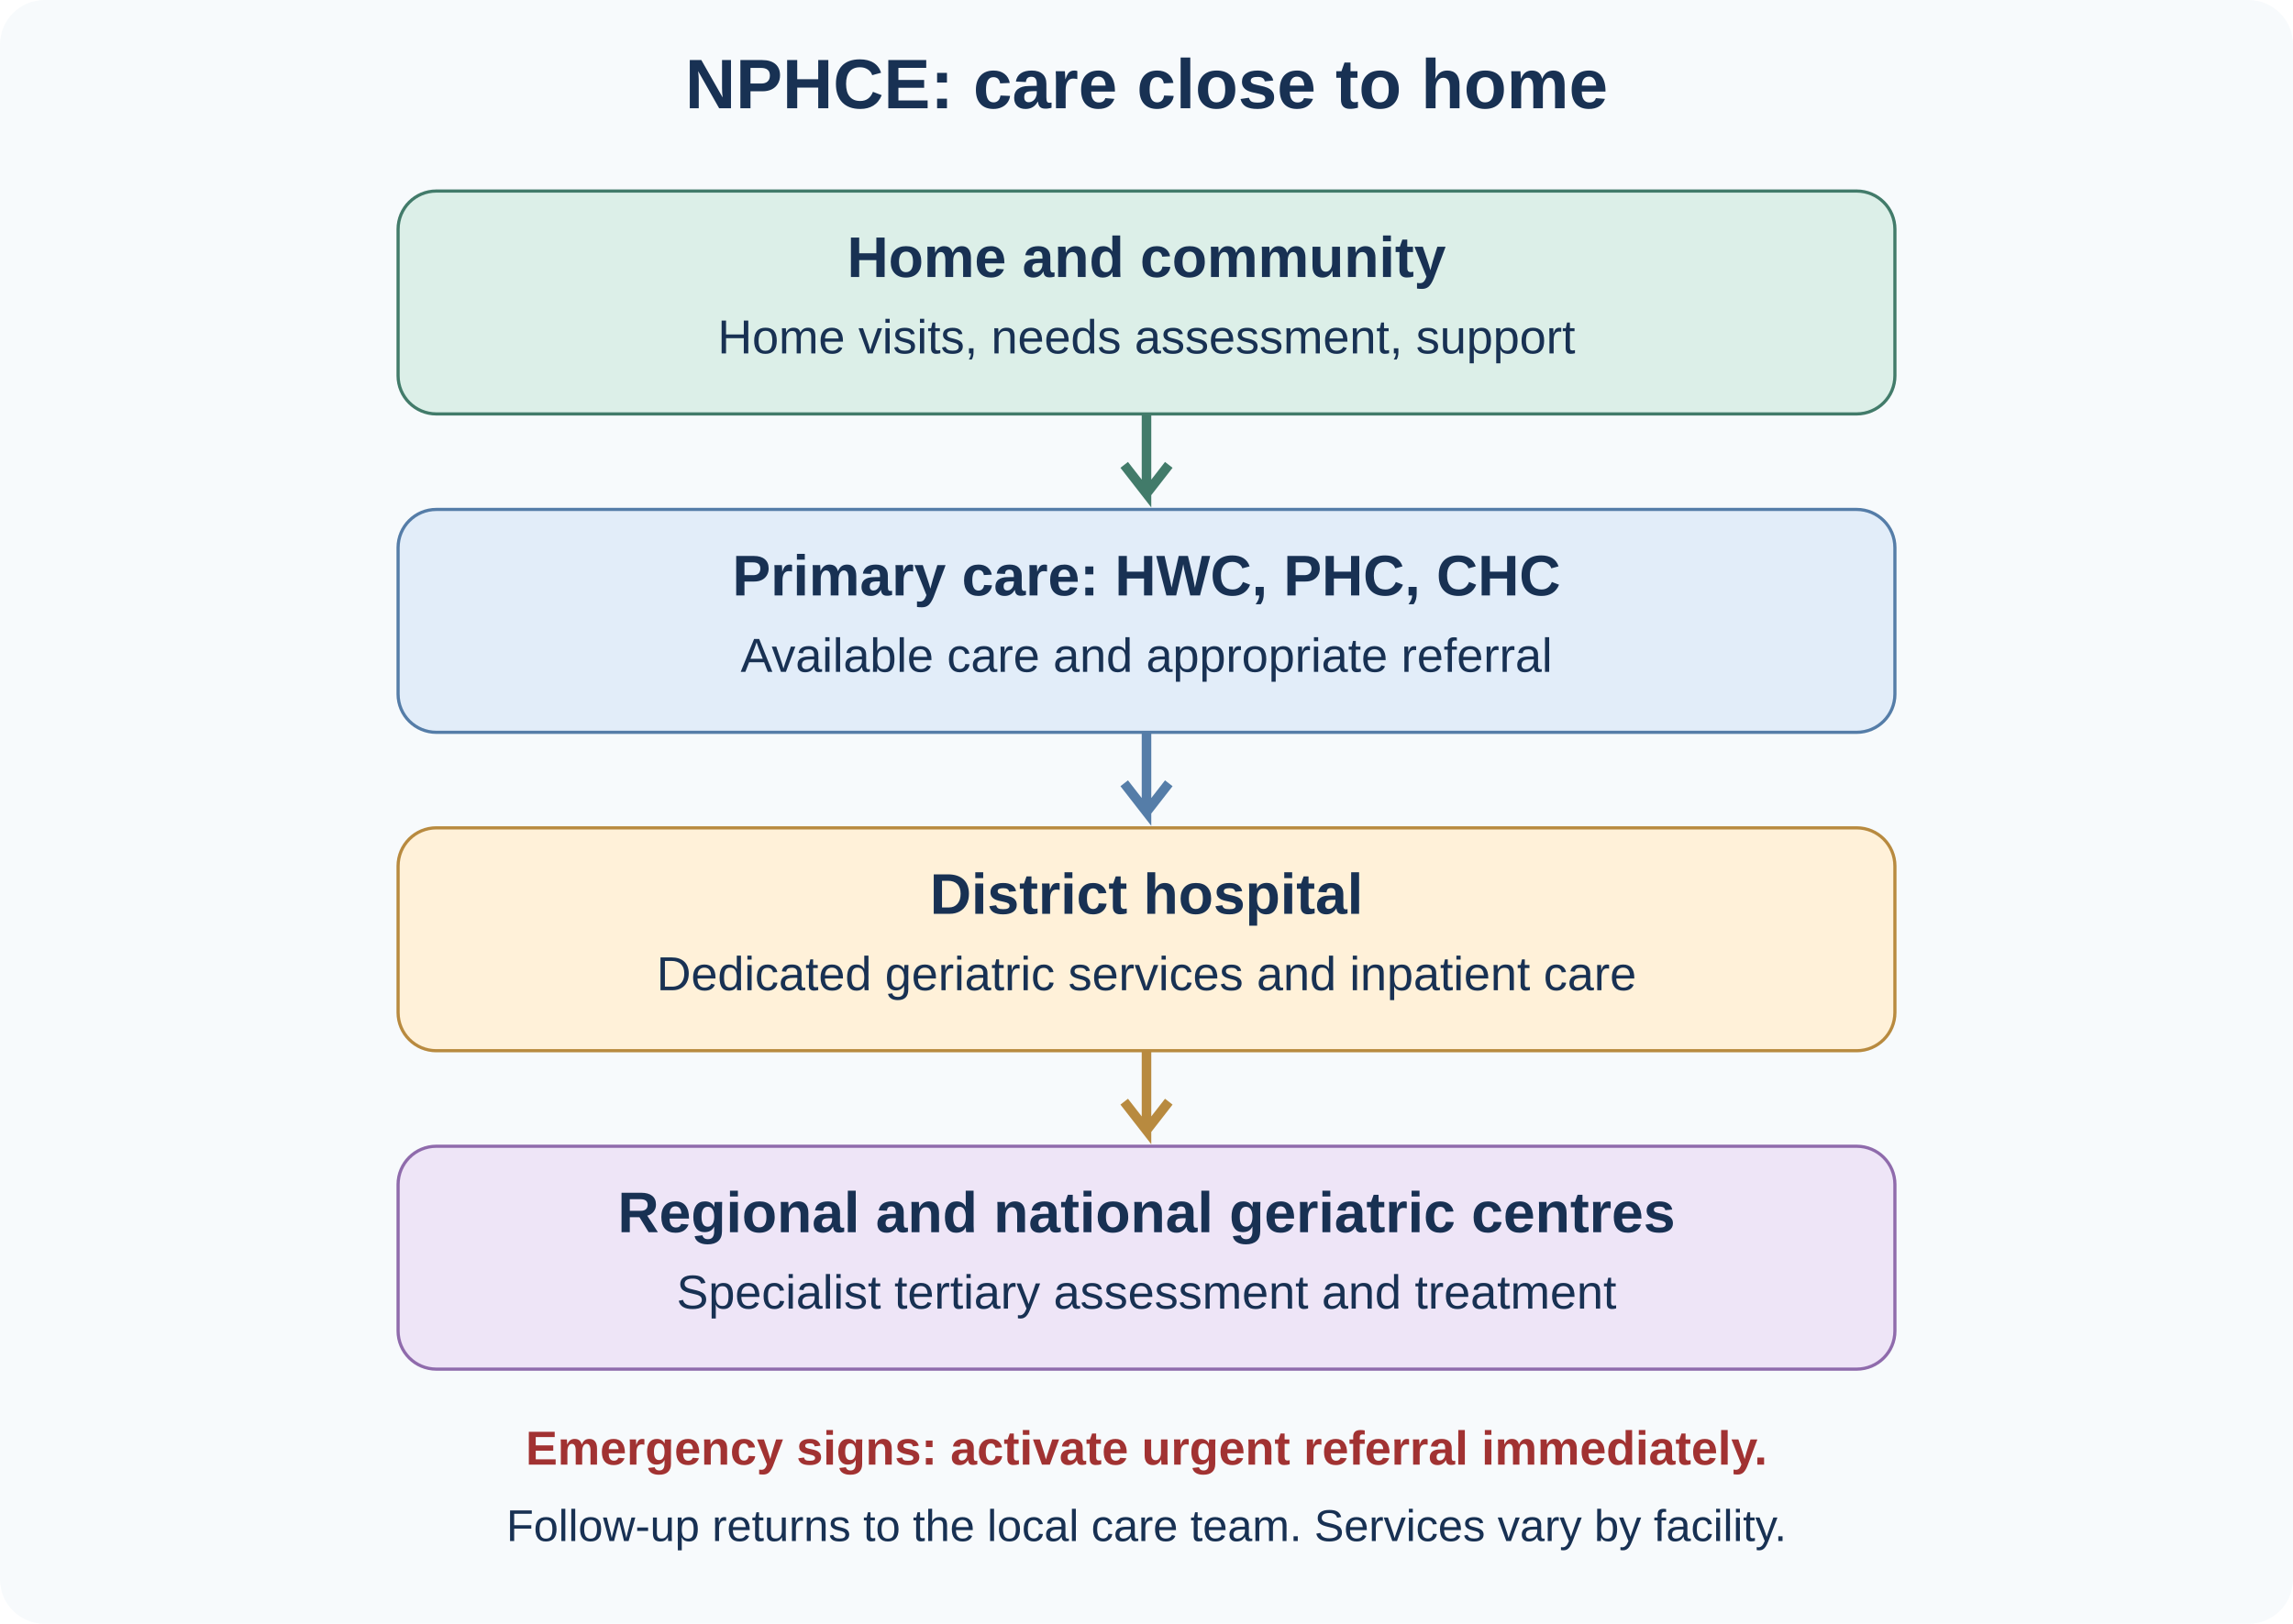
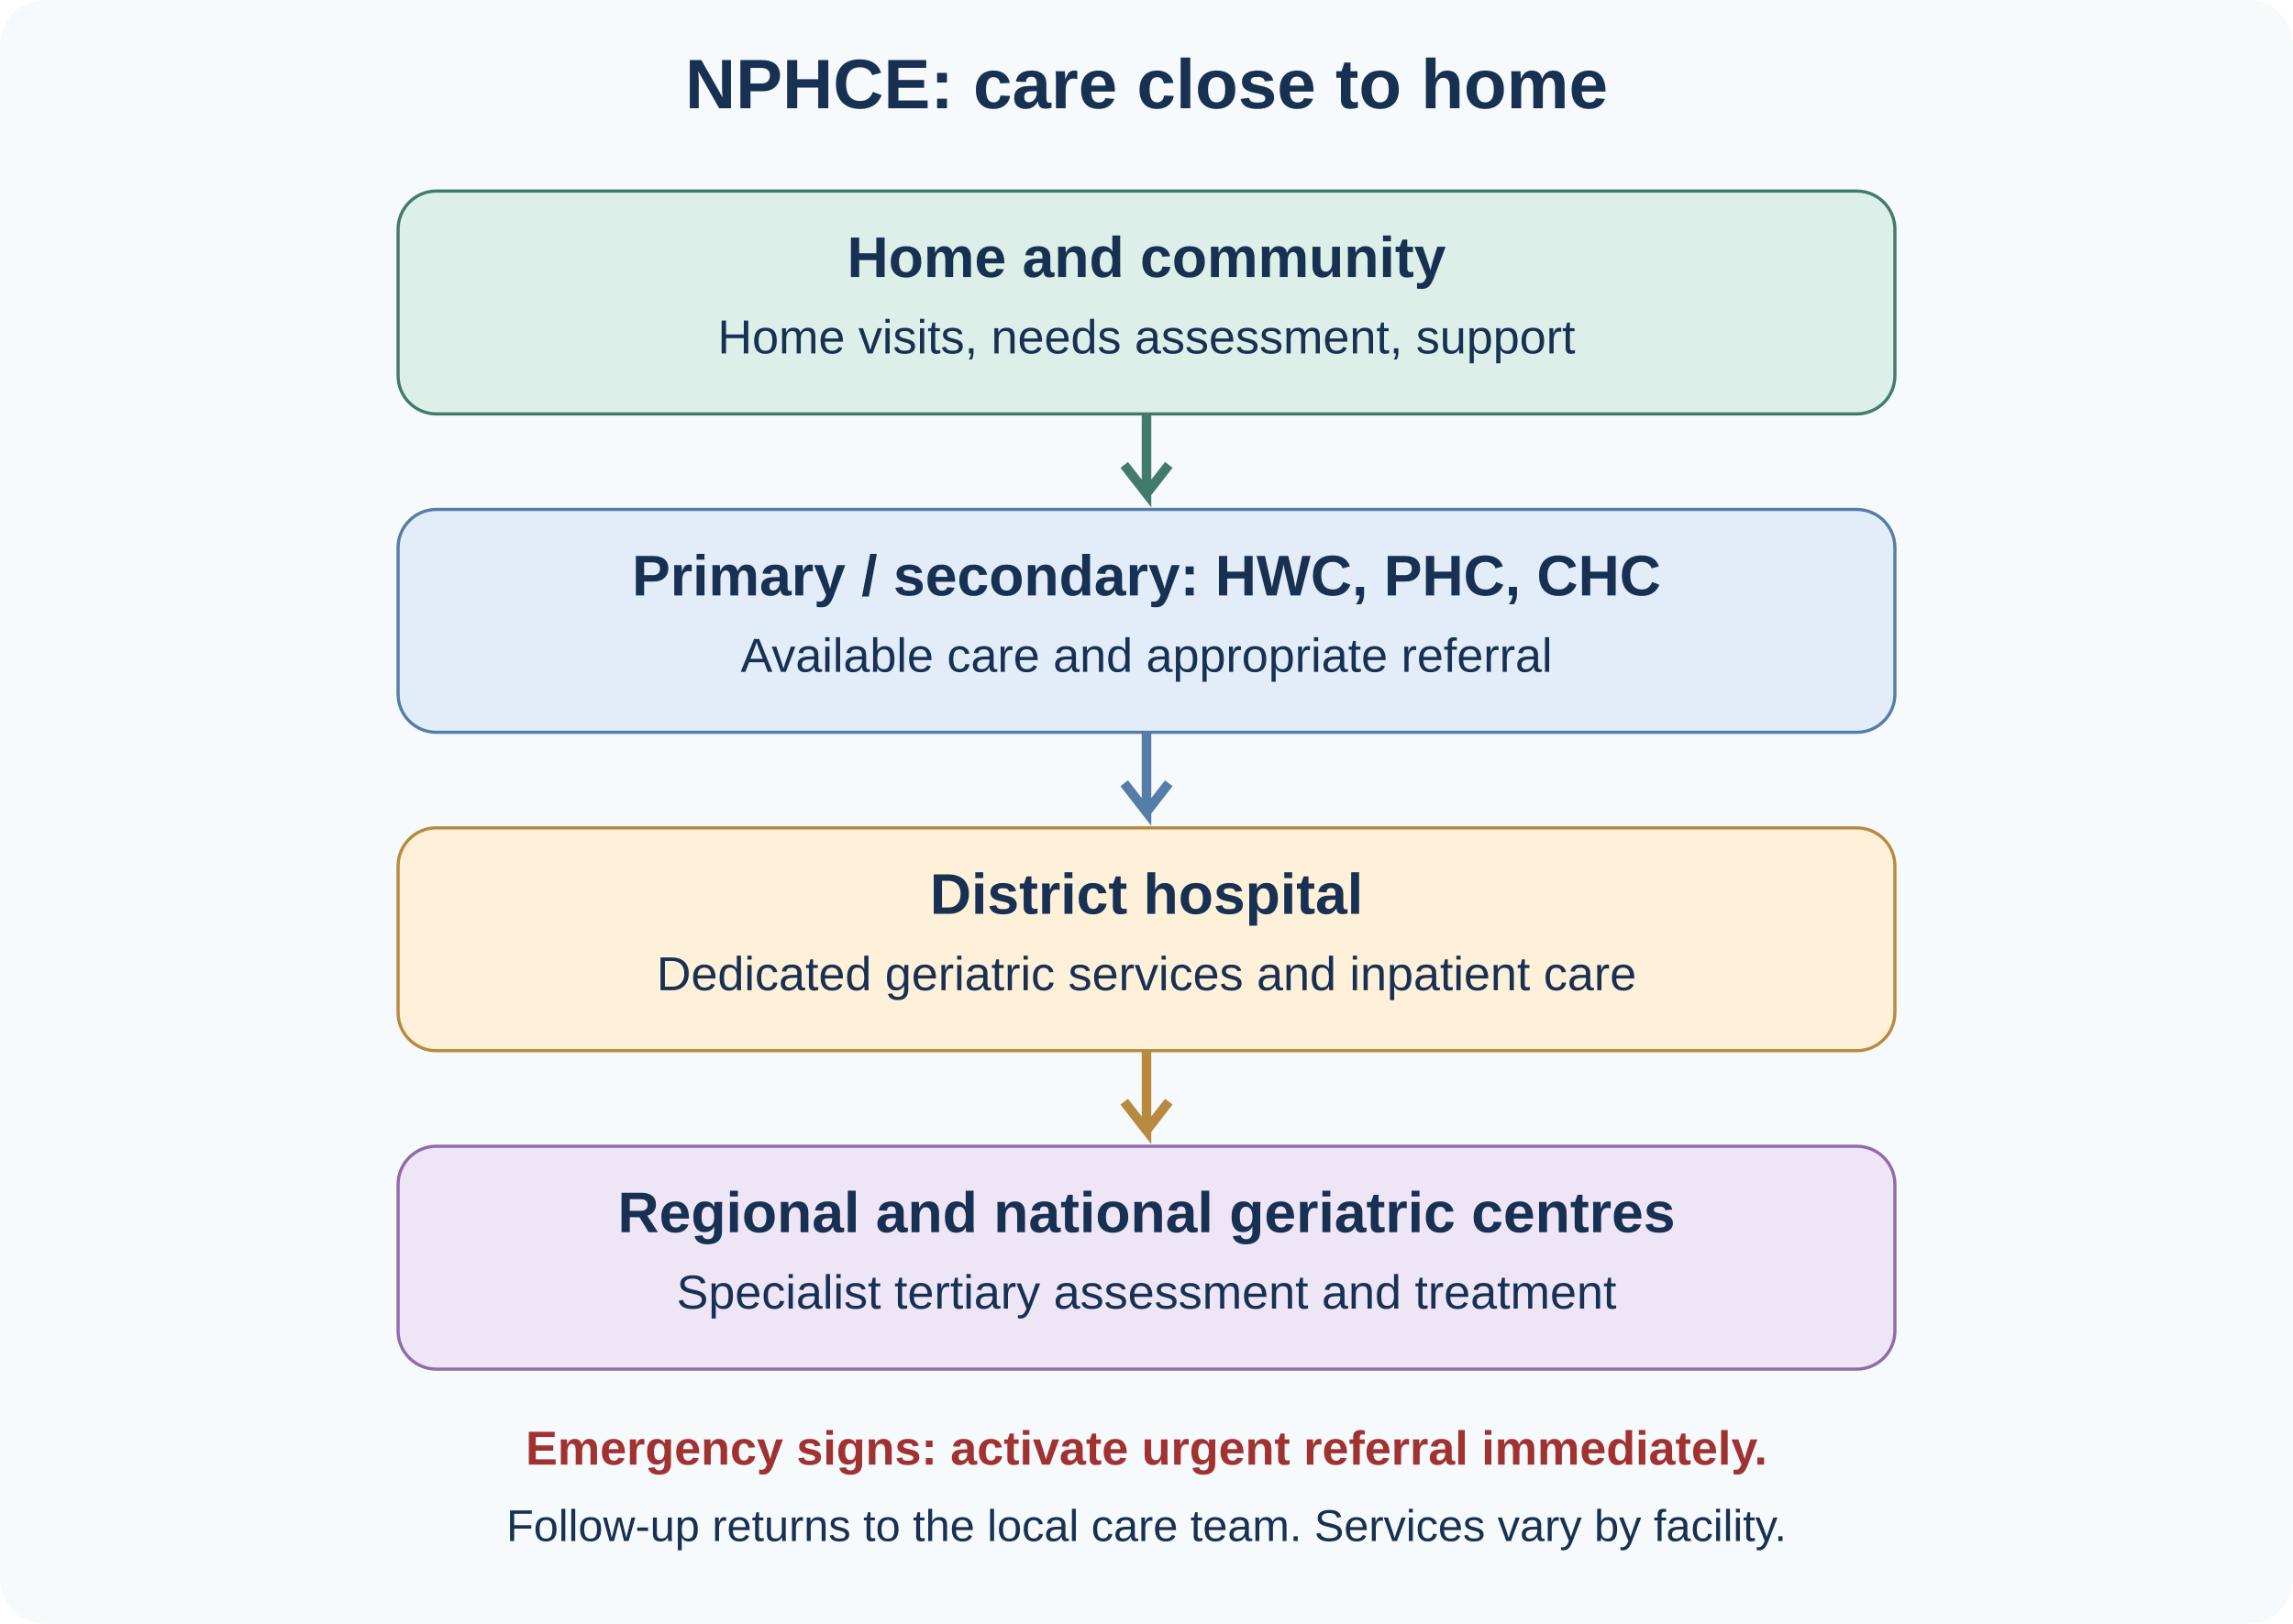
<svg xmlns="http://www.w3.org/2000/svg" width="720" height="510" viewBox="0 0 720 510" role="img" aria-labelledby="title desc">
  <rect width="720" height="510" rx="14" fill="#f7fafc" />
  <text x="360" y="34" font-family="Arial,sans-serif" font-size="22" font-weight="bold" text-anchor="middle" fill="#183153">NPHCE: care close to home</text>
  <g font-family="Arial,sans-serif" text-anchor="middle" fill="#183153">
    <rect x="125" y="60" width="470" height="70" rx="12" fill="#dcefe8" stroke="#427b6a" />
    <text x="360" y="87" font-size="18" font-weight="bold">Home and community</text>
    <text x="360" y="111" font-size="15">Home visits, needs assessment, support</text>
    <path d="M360 130 V155 l-7 -9 m7 9 l7 -9" fill="none" stroke="#427b6a" stroke-width="3" />
    <rect x="125" y="160" width="470" height="70" rx="12" fill="#e2edf9" stroke="#557da8" />
-     <text x="360" y="187" font-size="18" font-weight="bold">Primary care: HWC, PHC, CHC</text>
+     <text x="360" y="187" font-size="18" font-weight="bold">Primary / secondary: HWC, PHC, CHC</text>
    <text x="360" y="211" font-size="15">Available care and appropriate referral</text>
    <path d="M360 230 V255 l-7 -9 m7 9 l7 -9" fill="none" stroke="#557da8" stroke-width="3" />
    <rect x="125" y="260" width="470" height="70" rx="12" fill="#fff1d9" stroke="#b88a3f" />
    <text x="360" y="287" font-size="18" font-weight="bold">District hospital</text>
    <text x="360" y="311" font-size="15">Dedicated geriatric services and inpatient care</text>
    <path d="M360 330 V355 l-7 -9 m7 9 l7 -9" fill="none" stroke="#b88a3f" stroke-width="3" />
    <rect x="125" y="360" width="470" height="70" rx="12" fill="#eee5f7" stroke="#8f6bac" />
    <text x="360" y="387" font-size="18" font-weight="bold">Regional and national geriatric centres</text>
    <text x="360" y="411" font-size="15">Specialist tertiary assessment and treatment</text>
    <text x="360" y="460" font-size="15" font-weight="bold" fill="#a13232">Emergency signs: activate urgent referral immediately.</text>
    <text x="360" y="484" font-size="14">Follow-up returns to the local care team. Services vary by facility.</text>
  </g>
</svg>
